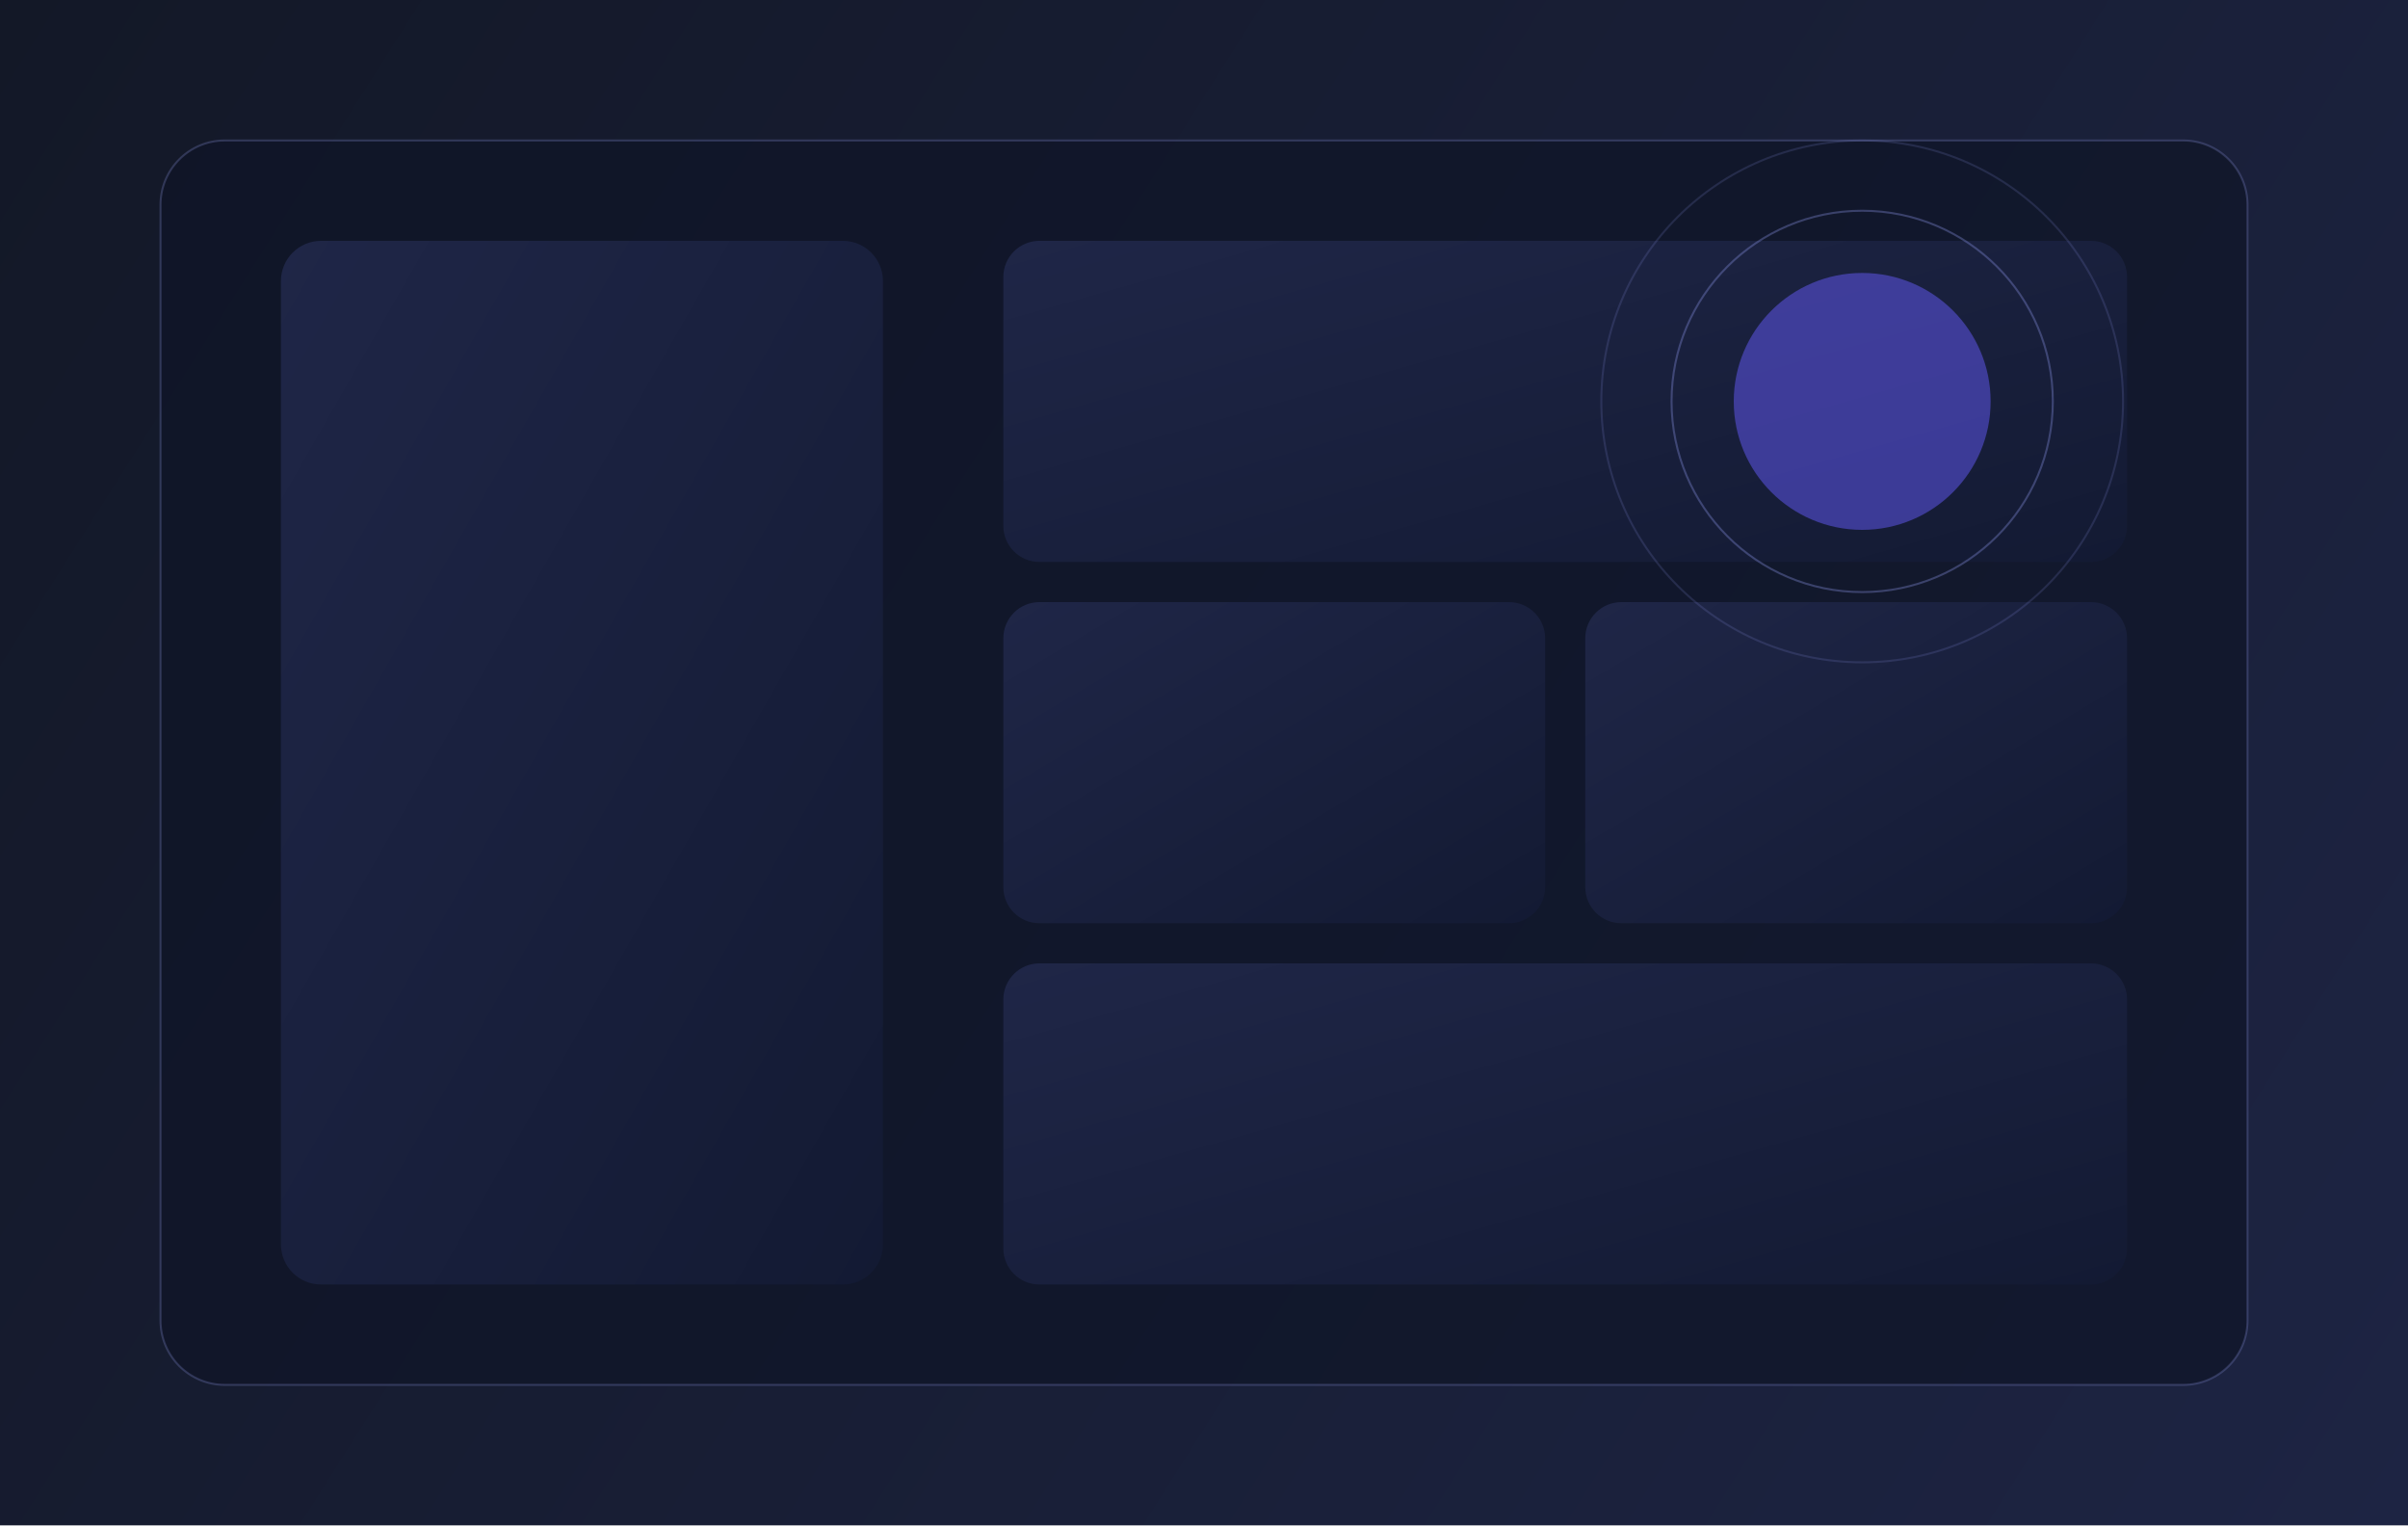
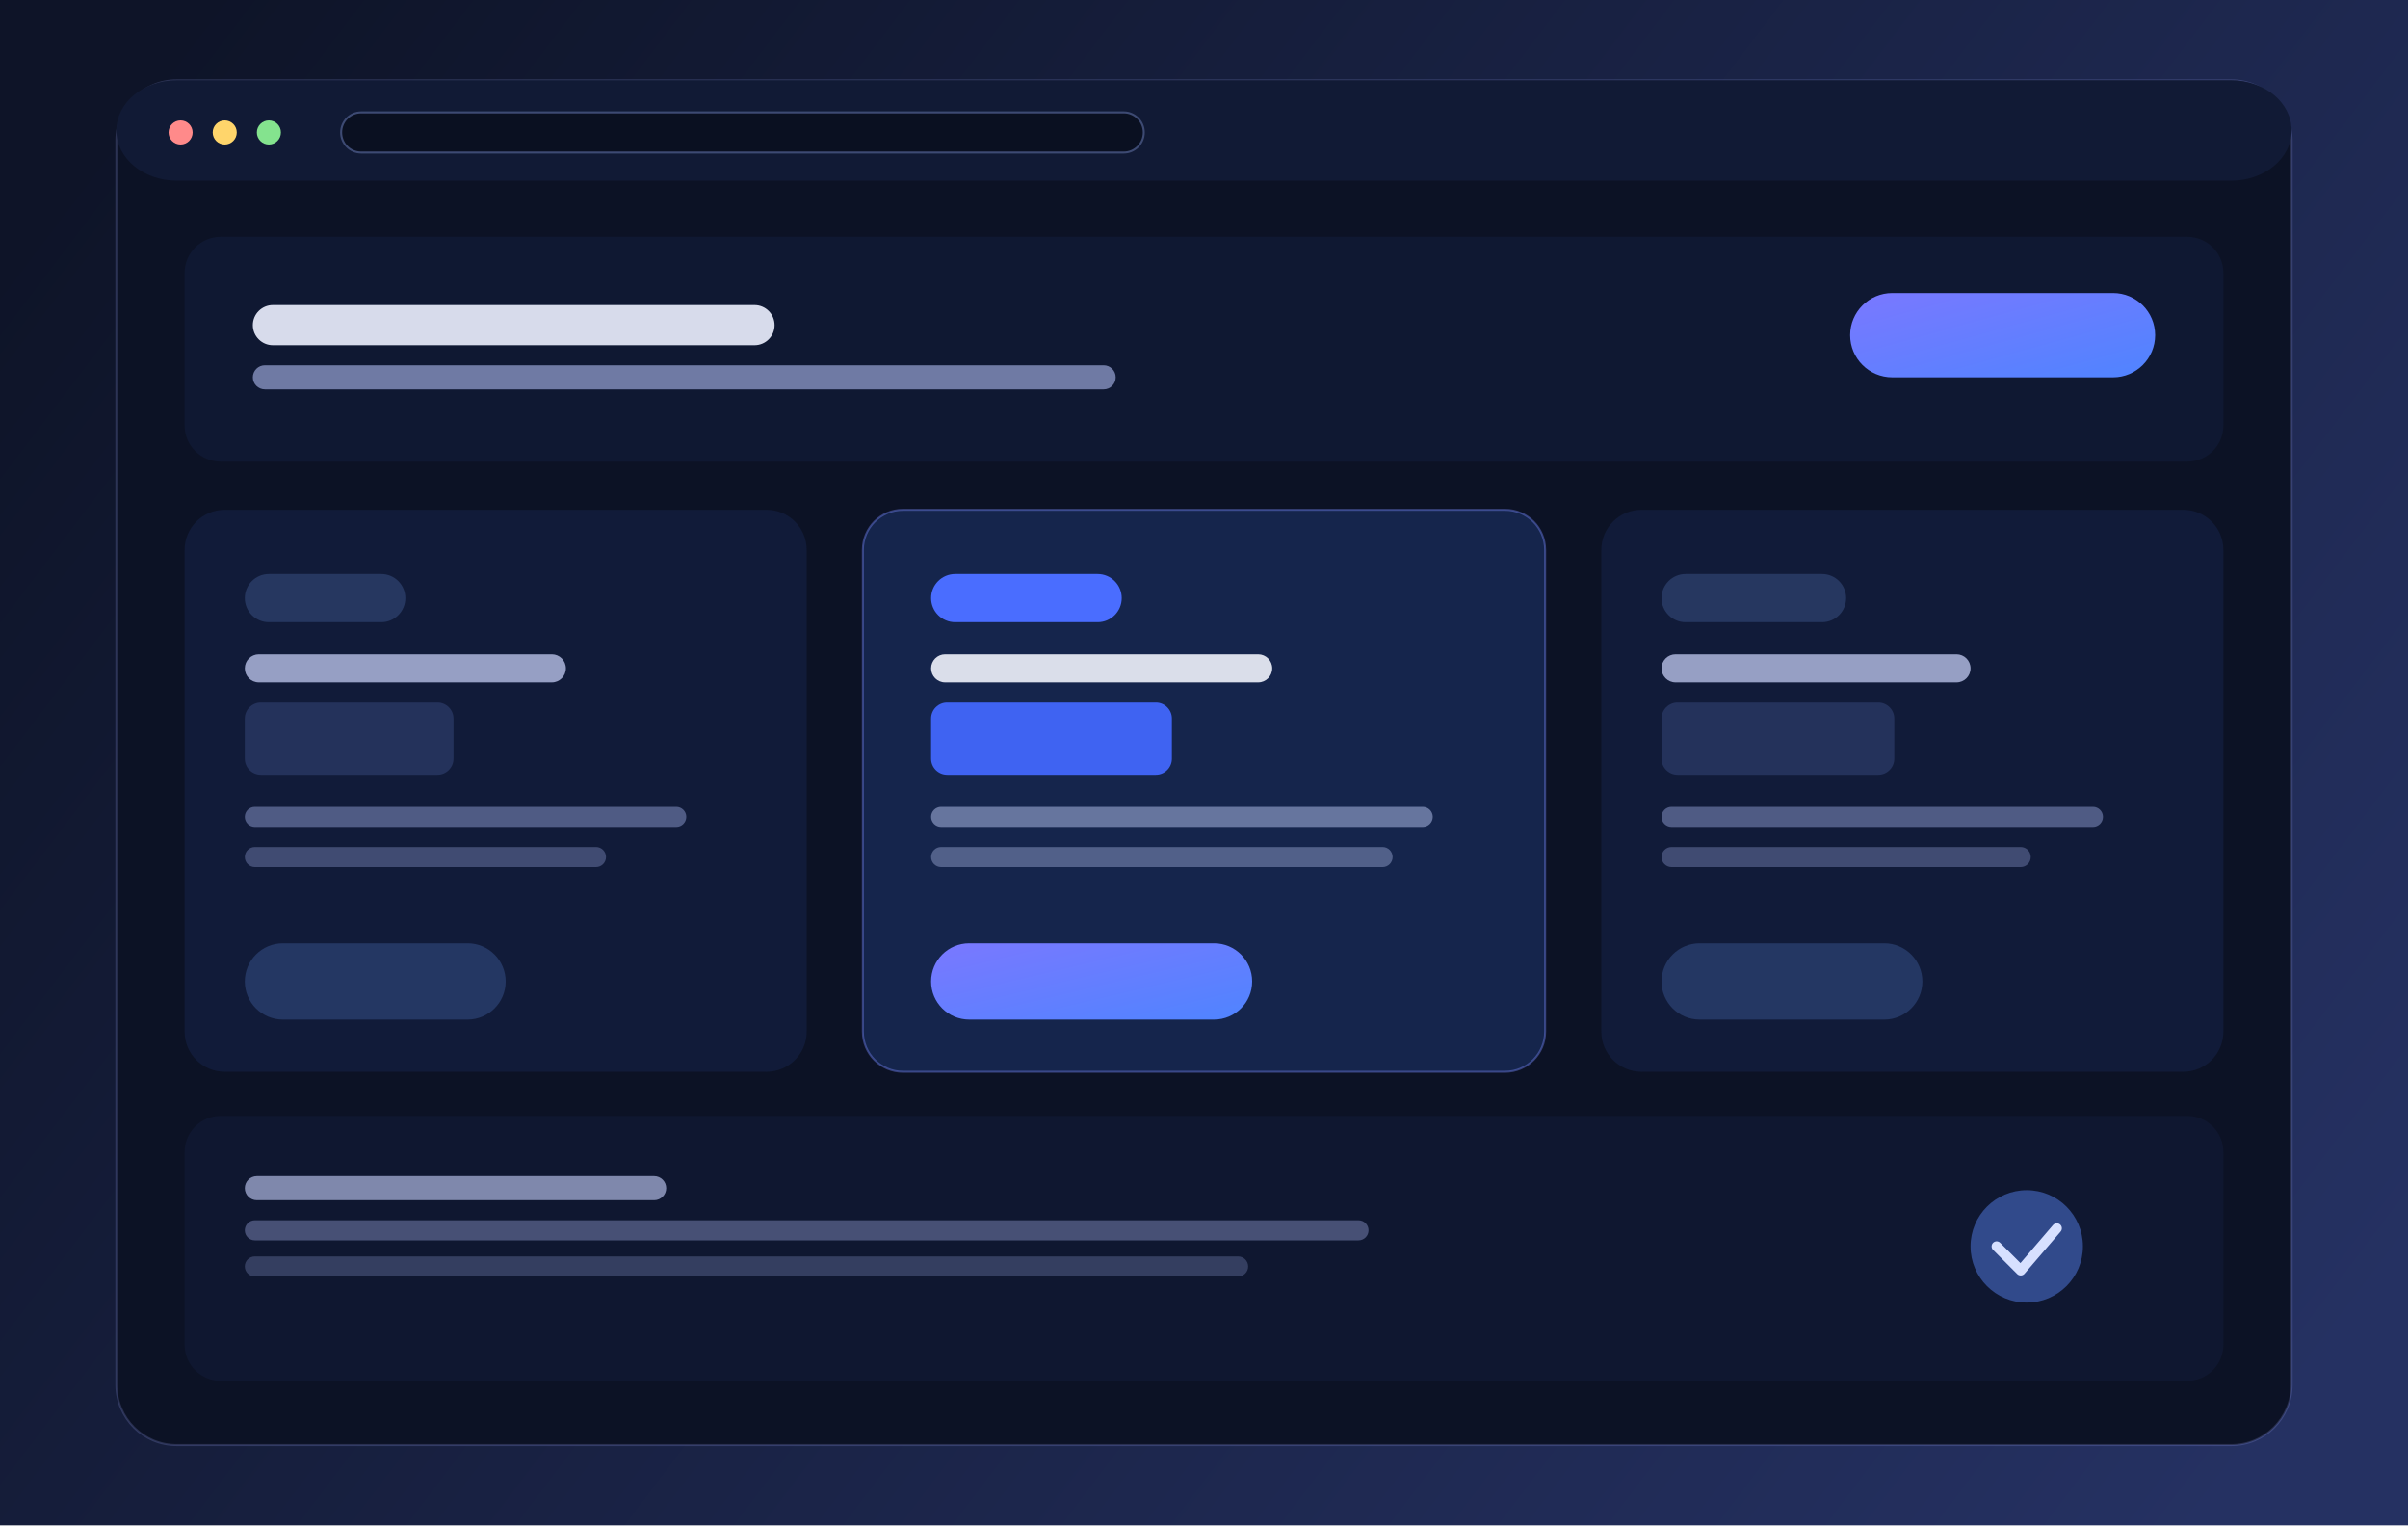
<svg xmlns="http://www.w3.org/2000/svg" width="1200" height="760" viewBox="0 0 1200 760" fill="none">
  <defs>
-     <linearGradient id="bg2" x1="0" y1="0" x2="1200" y2="760" gradientUnits="userSpaceOnUse">
-       <stop stop-color="#131827" />
-       <stop offset="1" stop-color="#1D2443" />
+     <linearGradient id="bg2" x1="100" y1="0" x2="1100" y2="760" gradientUnits="userSpaceOnUse">
+       <stop stop-color="#0E1428" />
+       <stop offset="1" stop-color="#253162" />
    </linearGradient>
-     <linearGradient id="card2" x1="0" y1="0" x2="1" y2="1">
-       <stop stop-color="#1F2647" />
-       <stop offset="1" stop-color="#131A33" />
+     <linearGradient id="cta" x1="0" y1="0" x2="1" y2="1">
+       <stop stop-color="#7A78FF" />
+       <stop offset="1" stop-color="#4F84FF" />
    </linearGradient>
  </defs>
  <rect width="1200" height="760" fill="url(#bg2)" />
-   <rect x="80" y="70" width="1040" height="620" rx="32" fill="#0F1427" fill-opacity="0.7" stroke="#A0AAFF" stroke-opacity="0.22" />
-   <rect x="140" y="120" width="300" height="520" rx="20" fill="url(#card2)" />
-   <rect x="500" y="120" width="560" height="160" rx="18" fill="url(#card2)" />
-   <rect x="500" y="300" width="270" height="160" rx="18" fill="url(#card2)" />
-   <rect x="790" y="300" width="270" height="160" rx="18" fill="url(#card2)" />
-   <rect x="500" y="480" width="560" height="160" rx="18" fill="url(#card2)" />
-   <circle cx="928" cy="200" r="64" fill="#665CFF" fill-opacity="0.48" />
-   <circle cx="928" cy="200" r="95" stroke="#9CA6FF" stroke-opacity="0.3" />
-   <circle cx="928" cy="200" r="130" stroke="#9CA6FF" stroke-opacity="0.15" />
+   <rect x="58" y="40" width="1084" height="680" rx="30" fill="#0C1225" stroke="#A1ACFF" stroke-opacity="0.2" />
+   <rect x="58" y="40" width="1084" height="50" rx="30" fill="#111A35" />
+   <circle cx="90" cy="66" r="6" fill="#FF8A8A" />
+   <circle cx="112" cy="66" r="6" fill="#FFD56B" />
+   <circle cx="134" cy="66" r="6" fill="#84E38E" />
+   <rect x="170" y="56" width="400" height="20" rx="10" fill="#0A1021" stroke="#3D4A73" />
+   <rect x="92" y="118" width="1016" height="112" rx="18" fill="#0F1832" />
+   <rect x="126" y="152" width="260" height="20" rx="10" fill="#EDF1FF" fill-opacity="0.9" />
+   <rect x="126" y="182" width="430" height="12" rx="6" fill="#B6C1F7" fill-opacity="0.58" />
+   <rect x="922" y="146" width="152" height="42" rx="21" fill="url(#cta)" />
+   <rect x="92" y="254" width="310" height="280" rx="20" fill="#111B39" />
+   <rect x="430" y="254" width="340" height="280" rx="20" fill="#15254C" stroke="#7A8BFF" stroke-opacity="0.4" />
+   <rect x="798" y="254" width="310" height="280" rx="20" fill="#111B39" />
+   <rect x="122" y="286" width="80" height="24" rx="12" fill="#263760" />
+   <rect x="122" y="326" width="160" height="14" rx="7" fill="#CFD7FF" fill-opacity="0.7" />
+   <rect x="122" y="350" width="104" height="36" rx="8" fill="#24325B" />
+   <rect x="122" y="402" width="220" height="10" rx="5" fill="#AEBBF6" fill-opacity="0.4" />
+   <rect x="122" y="422" width="180" height="10" rx="5" fill="#AEBBF6" fill-opacity="0.3" />
+   <rect x="122" y="470" width="130" height="38" rx="19" fill="#243763" />
+   <rect x="464" y="286" width="95" height="24" rx="12" fill="#4A6DFF" />
+   <rect x="464" y="326" width="170" height="14" rx="7" fill="#F5F7FF" fill-opacity="0.88" />
+   <rect x="464" y="350" width="120" height="36" rx="8" fill="#3F63F2" />
+   <rect x="464" y="402" width="250" height="10" rx="5" fill="#C7D3FF" fill-opacity="0.46" />
+   <rect x="464" y="422" width="230" height="10" rx="5" fill="#C7D3FF" fill-opacity="0.34" />
+   <rect x="464" y="470" width="160" height="38" rx="19" fill="url(#cta)" />
+   <rect x="828" y="286" width="92" height="24" rx="12" fill="#263760" />
+   <rect x="828" y="326" width="154" height="14" rx="7" fill="#CFD7FF" fill-opacity="0.7" />
+   <rect x="828" y="350" width="116" height="36" rx="8" fill="#24325B" />
+   <rect x="828" y="402" width="220" height="10" rx="5" fill="#AEBBF6" fill-opacity="0.4" />
+   <rect x="828" y="422" width="184" height="10" rx="5" fill="#AEBBF6" fill-opacity="0.3" />
+   <rect x="828" y="470" width="130" height="38" rx="19" fill="#243763" />
+   <rect x="92" y="556" width="1016" height="132" rx="18" fill="#0F1730" />
+   <rect x="122" y="586" width="210" height="12" rx="6" fill="#C9D3FF" fill-opacity="0.6" />
+   <rect x="122" y="608" width="560" height="10" rx="5" fill="#AEBBF6" fill-opacity="0.35" />
+   <rect x="122" y="626" width="500" height="10" rx="5" fill="#AEBBF6" fill-opacity="0.24" />
+   <circle cx="1010" cy="621" r="28" fill="#314A8B" />
+   <path d="M995 621L1007 633L1025 612" stroke="#D7E0FF" stroke-width="5" stroke-linecap="round" stroke-linejoin="round" />
</svg>
